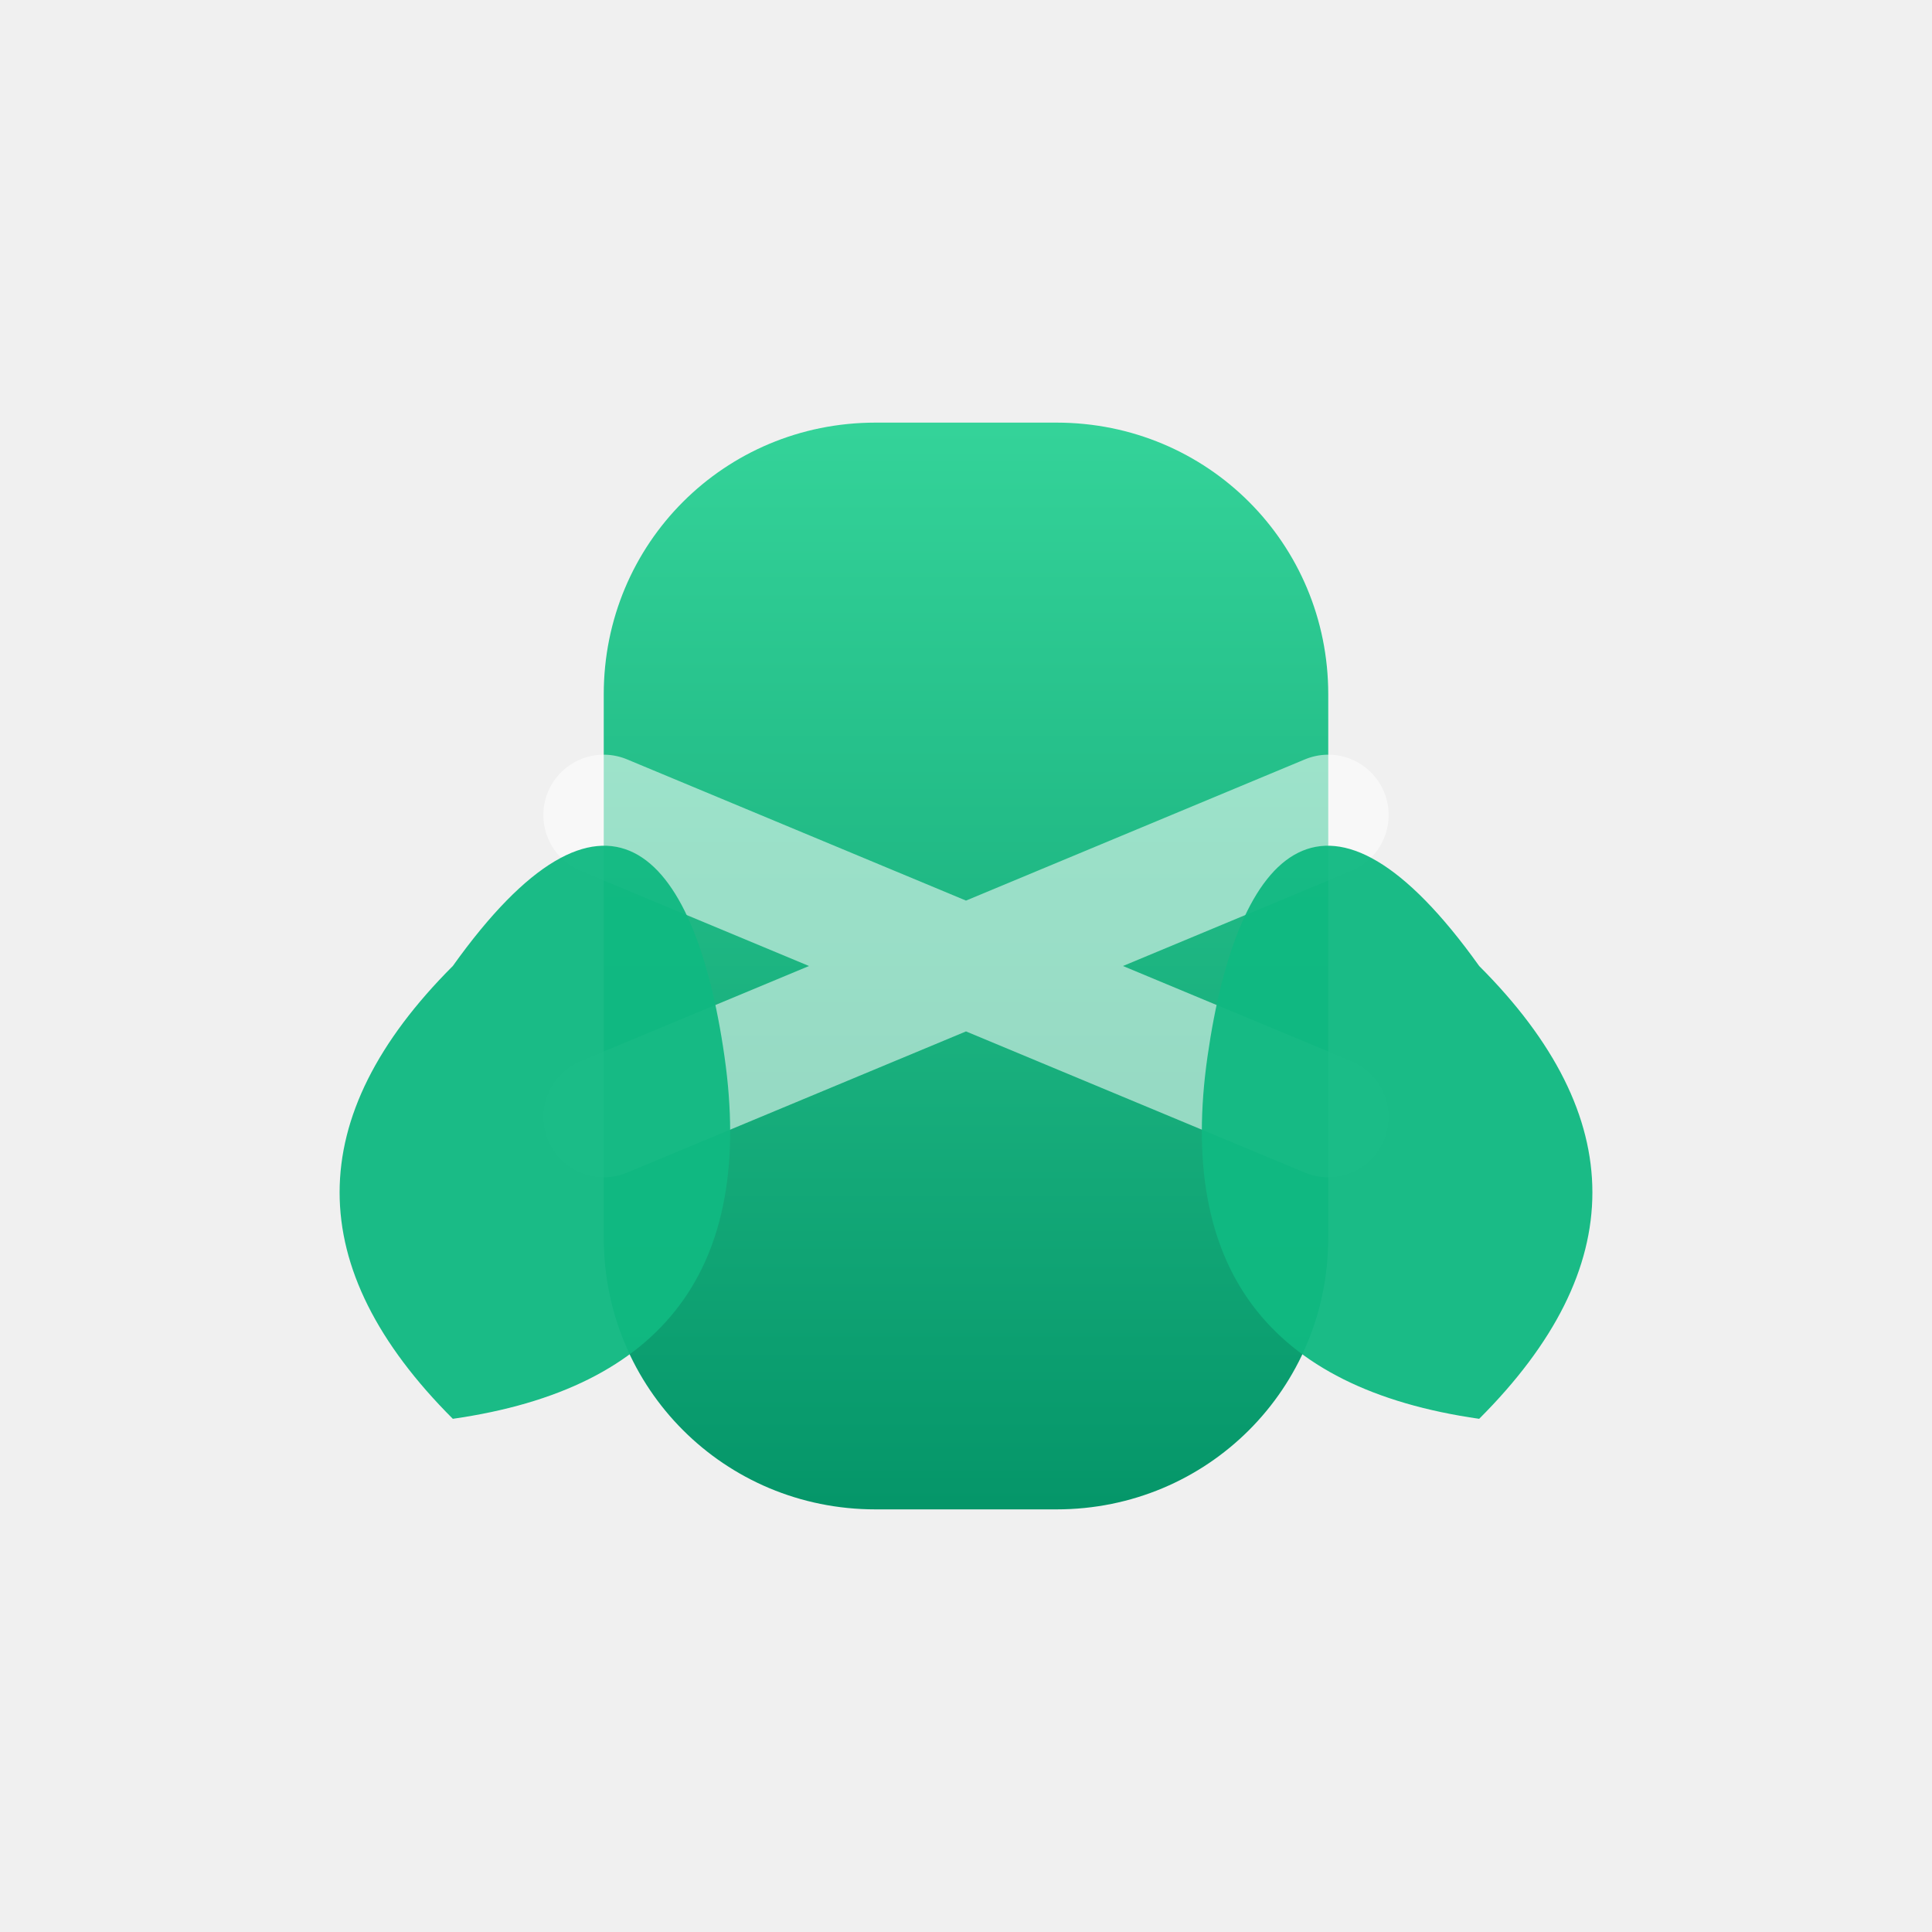
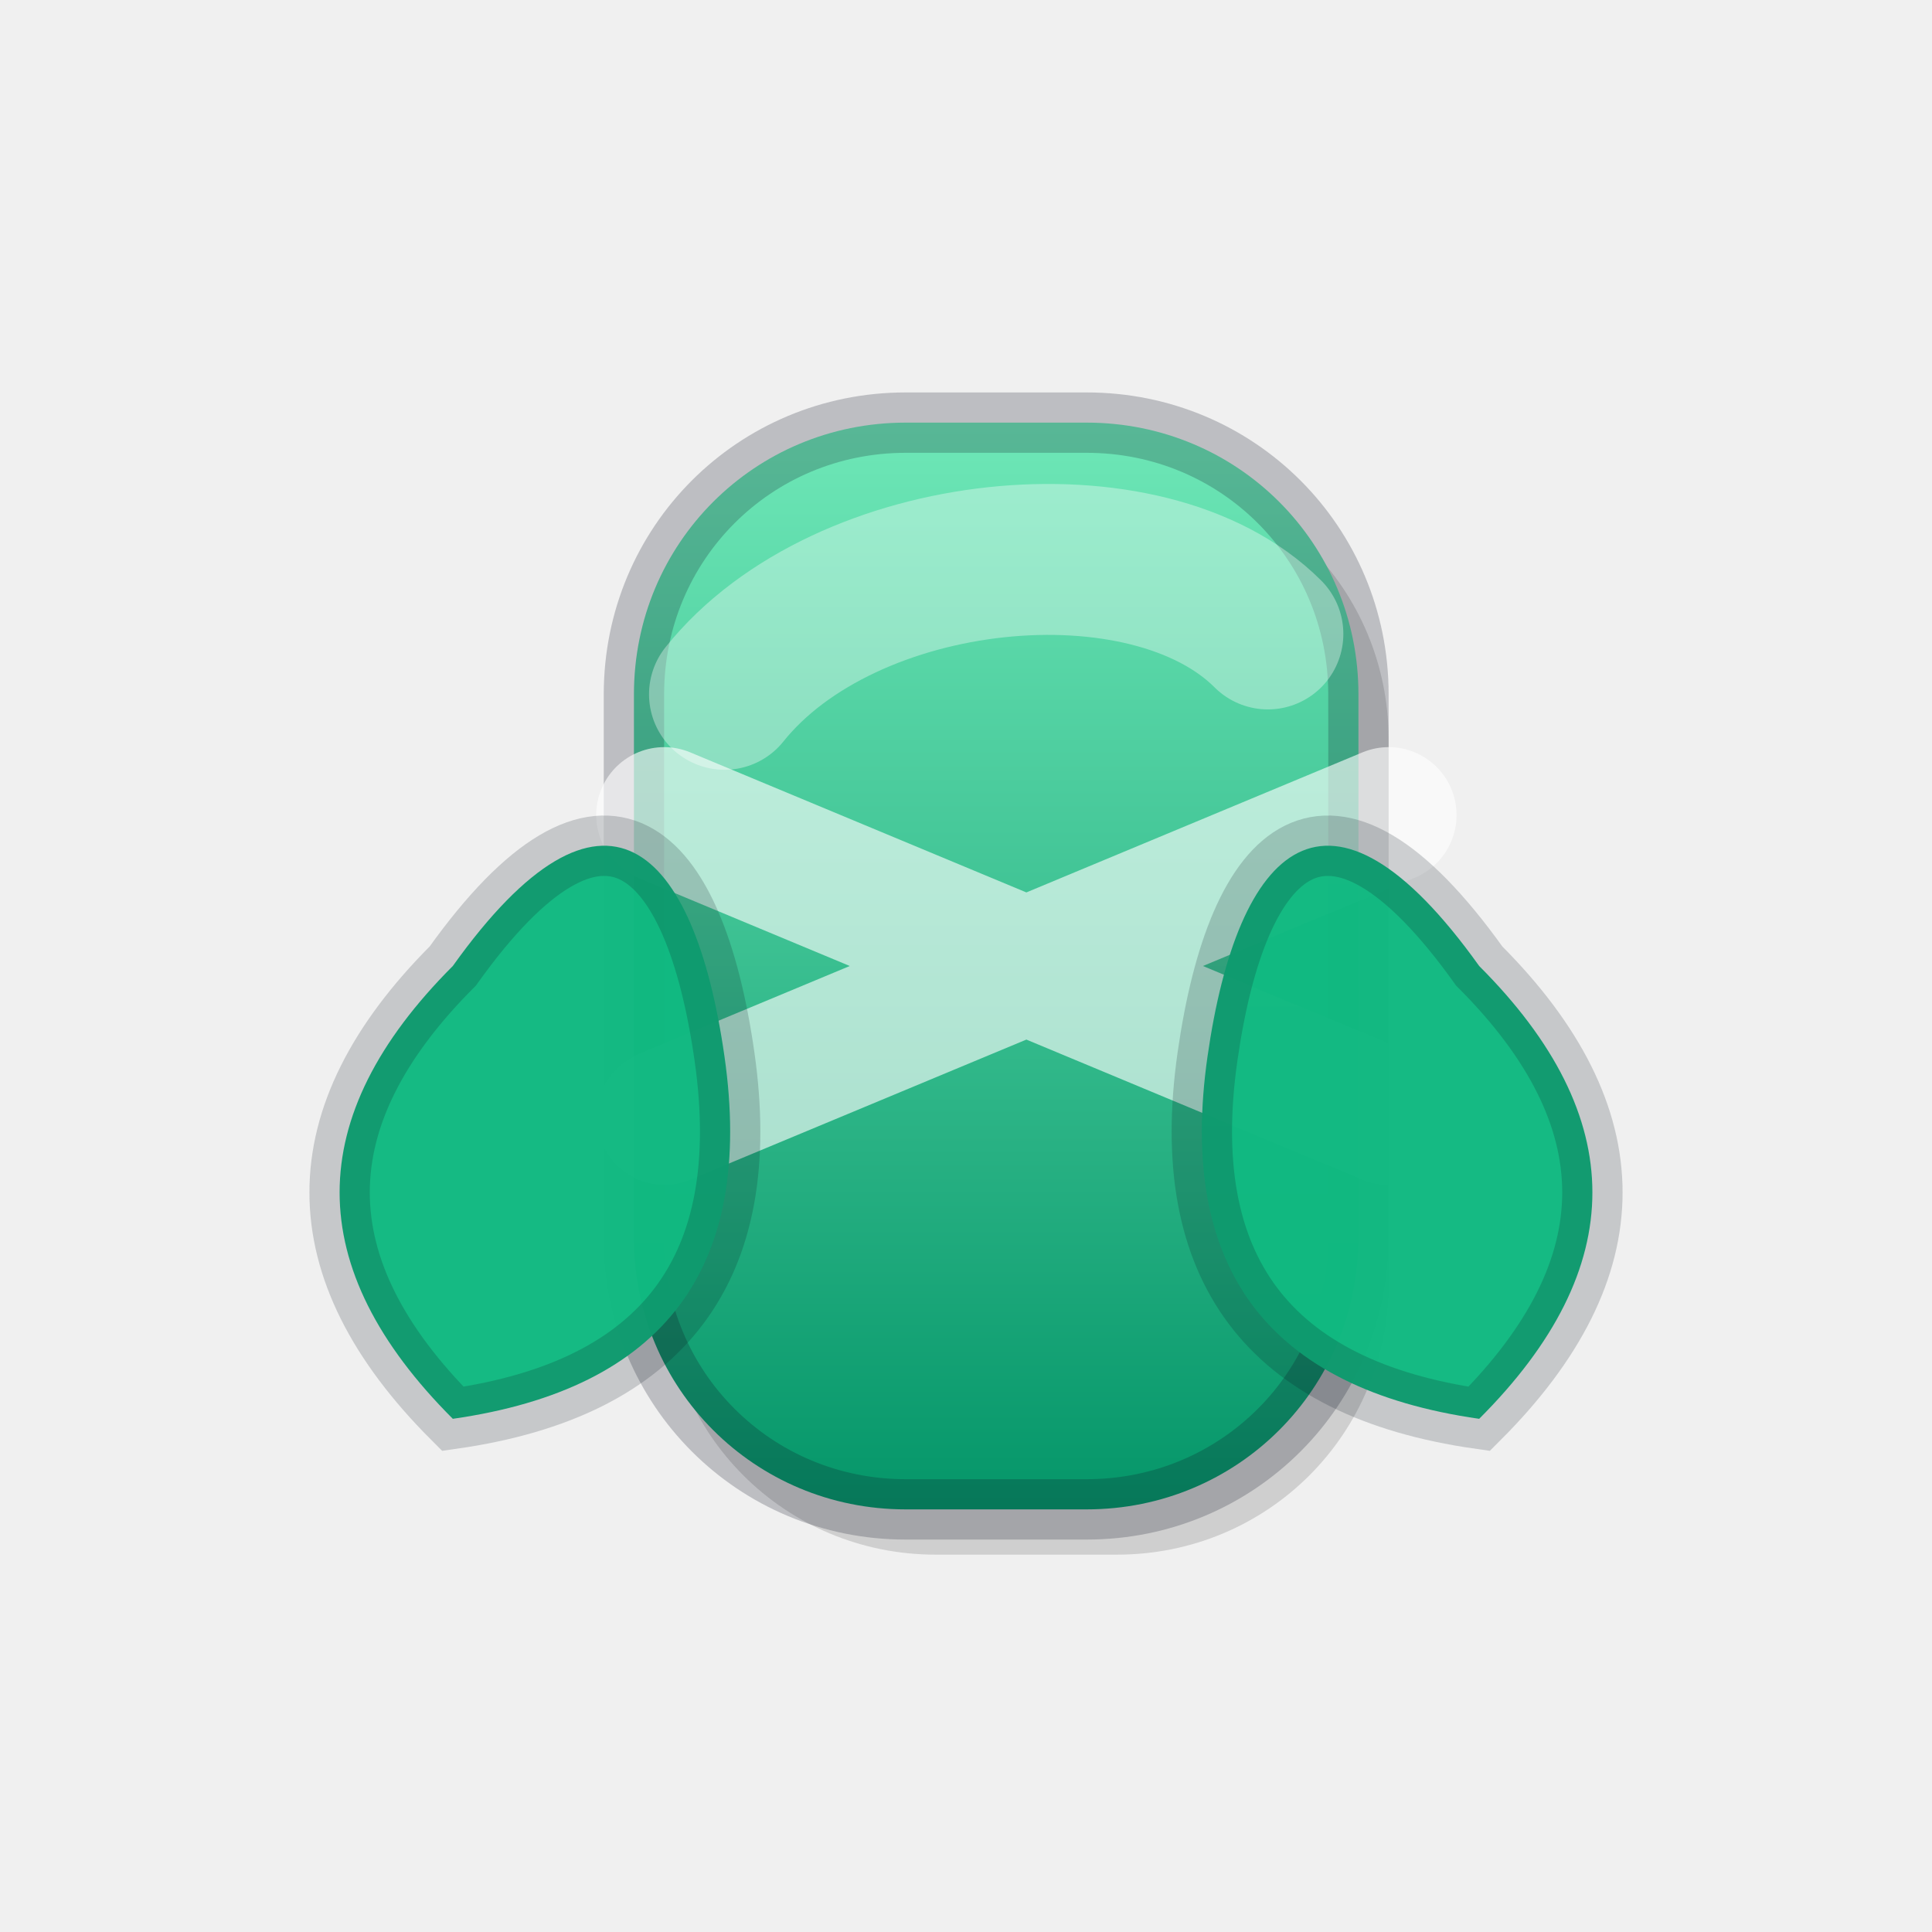
<svg xmlns="http://www.w3.org/2000/svg" width="128" height="128" viewBox="0 0 128 128">
  <defs>
-     <linearGradient id="g" x1="0" y1="0" x2="0" y2="1">
-       <stop offset="0" stop-color="#34d399" />
+     <linearGradient id="c2" x1="0" y1="0" x2="0" y2="1">
+       <stop offset="0" stop-color="#6ee7b7" />
      <stop offset="1" stop-color="#059669" />
    </linearGradient>
  </defs>
-   <path d="M40 46c0-10 8-18 18-18h12c10 0 18 8 18 18v36c0 10-8 18-18 18H58c-10 0-18-8-18-18V46z" fill="url(#g)" />
-   <path d="M40 54l48 20M40 74l48-20" stroke="#ffffff" stroke-opacity="0.55" stroke-width="8" stroke-linecap="round" />
-   <path d="M30 64c-10 10-10 20 0 30 14-2 20-10 18-24-2-14-8-20-18-6z" fill="#10b981" opacity="0.95" />
-   <path d="M98 64c10 10 10 20 0 30-14-2-20-10-18-24 2-14 8-20 18-6z" fill="#10b981" opacity="0.95" />
+   <g>
+     <path d="M42 46c0-10 8-18 18-18h12c10 0 18 8 18 18v36c0 10-8 18-18 18H60c-10 0-18-8-18-18V46z" fill="#000" opacity="0.14" transform="translate(2 3)" />
+     <path d="M42 46c0-10 8-18 18-18h12c10 0 18 8 18 18v36c0 10-8 18-18 18H60c-10 0-18-8-18-18V46z" fill="url(#c2)" />
+     <path d="M42 46c0-10 8-18 18-18h12c10 0 18 8 18 18v36c0 10-8 18-18 18H60c-10 0-18-8-18-18V46z" fill="none" stroke="#0b1220" stroke-opacity="0.22" stroke-width="4" />
+     <path d="M44 54l48 20M44 74l48-20" stroke="#ffffff" stroke-opacity="0.62" stroke-width="9" stroke-linecap="round" />
+     <path d="M48 46c8-10 28-12 36-4" fill="none" stroke="#fff" stroke-opacity="0.35" stroke-width="10" stroke-linecap="round" />
+     <path d="M30 64c-10 10-10 20 0 30 14-2 20-10 18-24-2-14-8-20-18-6z" fill="#10b981" opacity="0.98" />
+     <path d="M30 64c-10 10-10 20 0 30 14-2 20-10 18-24-2-14-8-20-18-6z" fill="none" stroke="#0b1220" stroke-opacity="0.18" stroke-width="4" />
+     <path d="M98 64c10 10 10 20 0 30-14-2-20-10-18-24 2-14 8-20 18-6z" fill="#10b981" opacity="0.98" />
+     <path d="M98 64c10 10 10 20 0 30-14-2-20-10-18-24 2-14 8-20 18-6z" fill="none" stroke="#0b1220" stroke-opacity="0.18" stroke-width="4" />
+   </g>
</svg>
